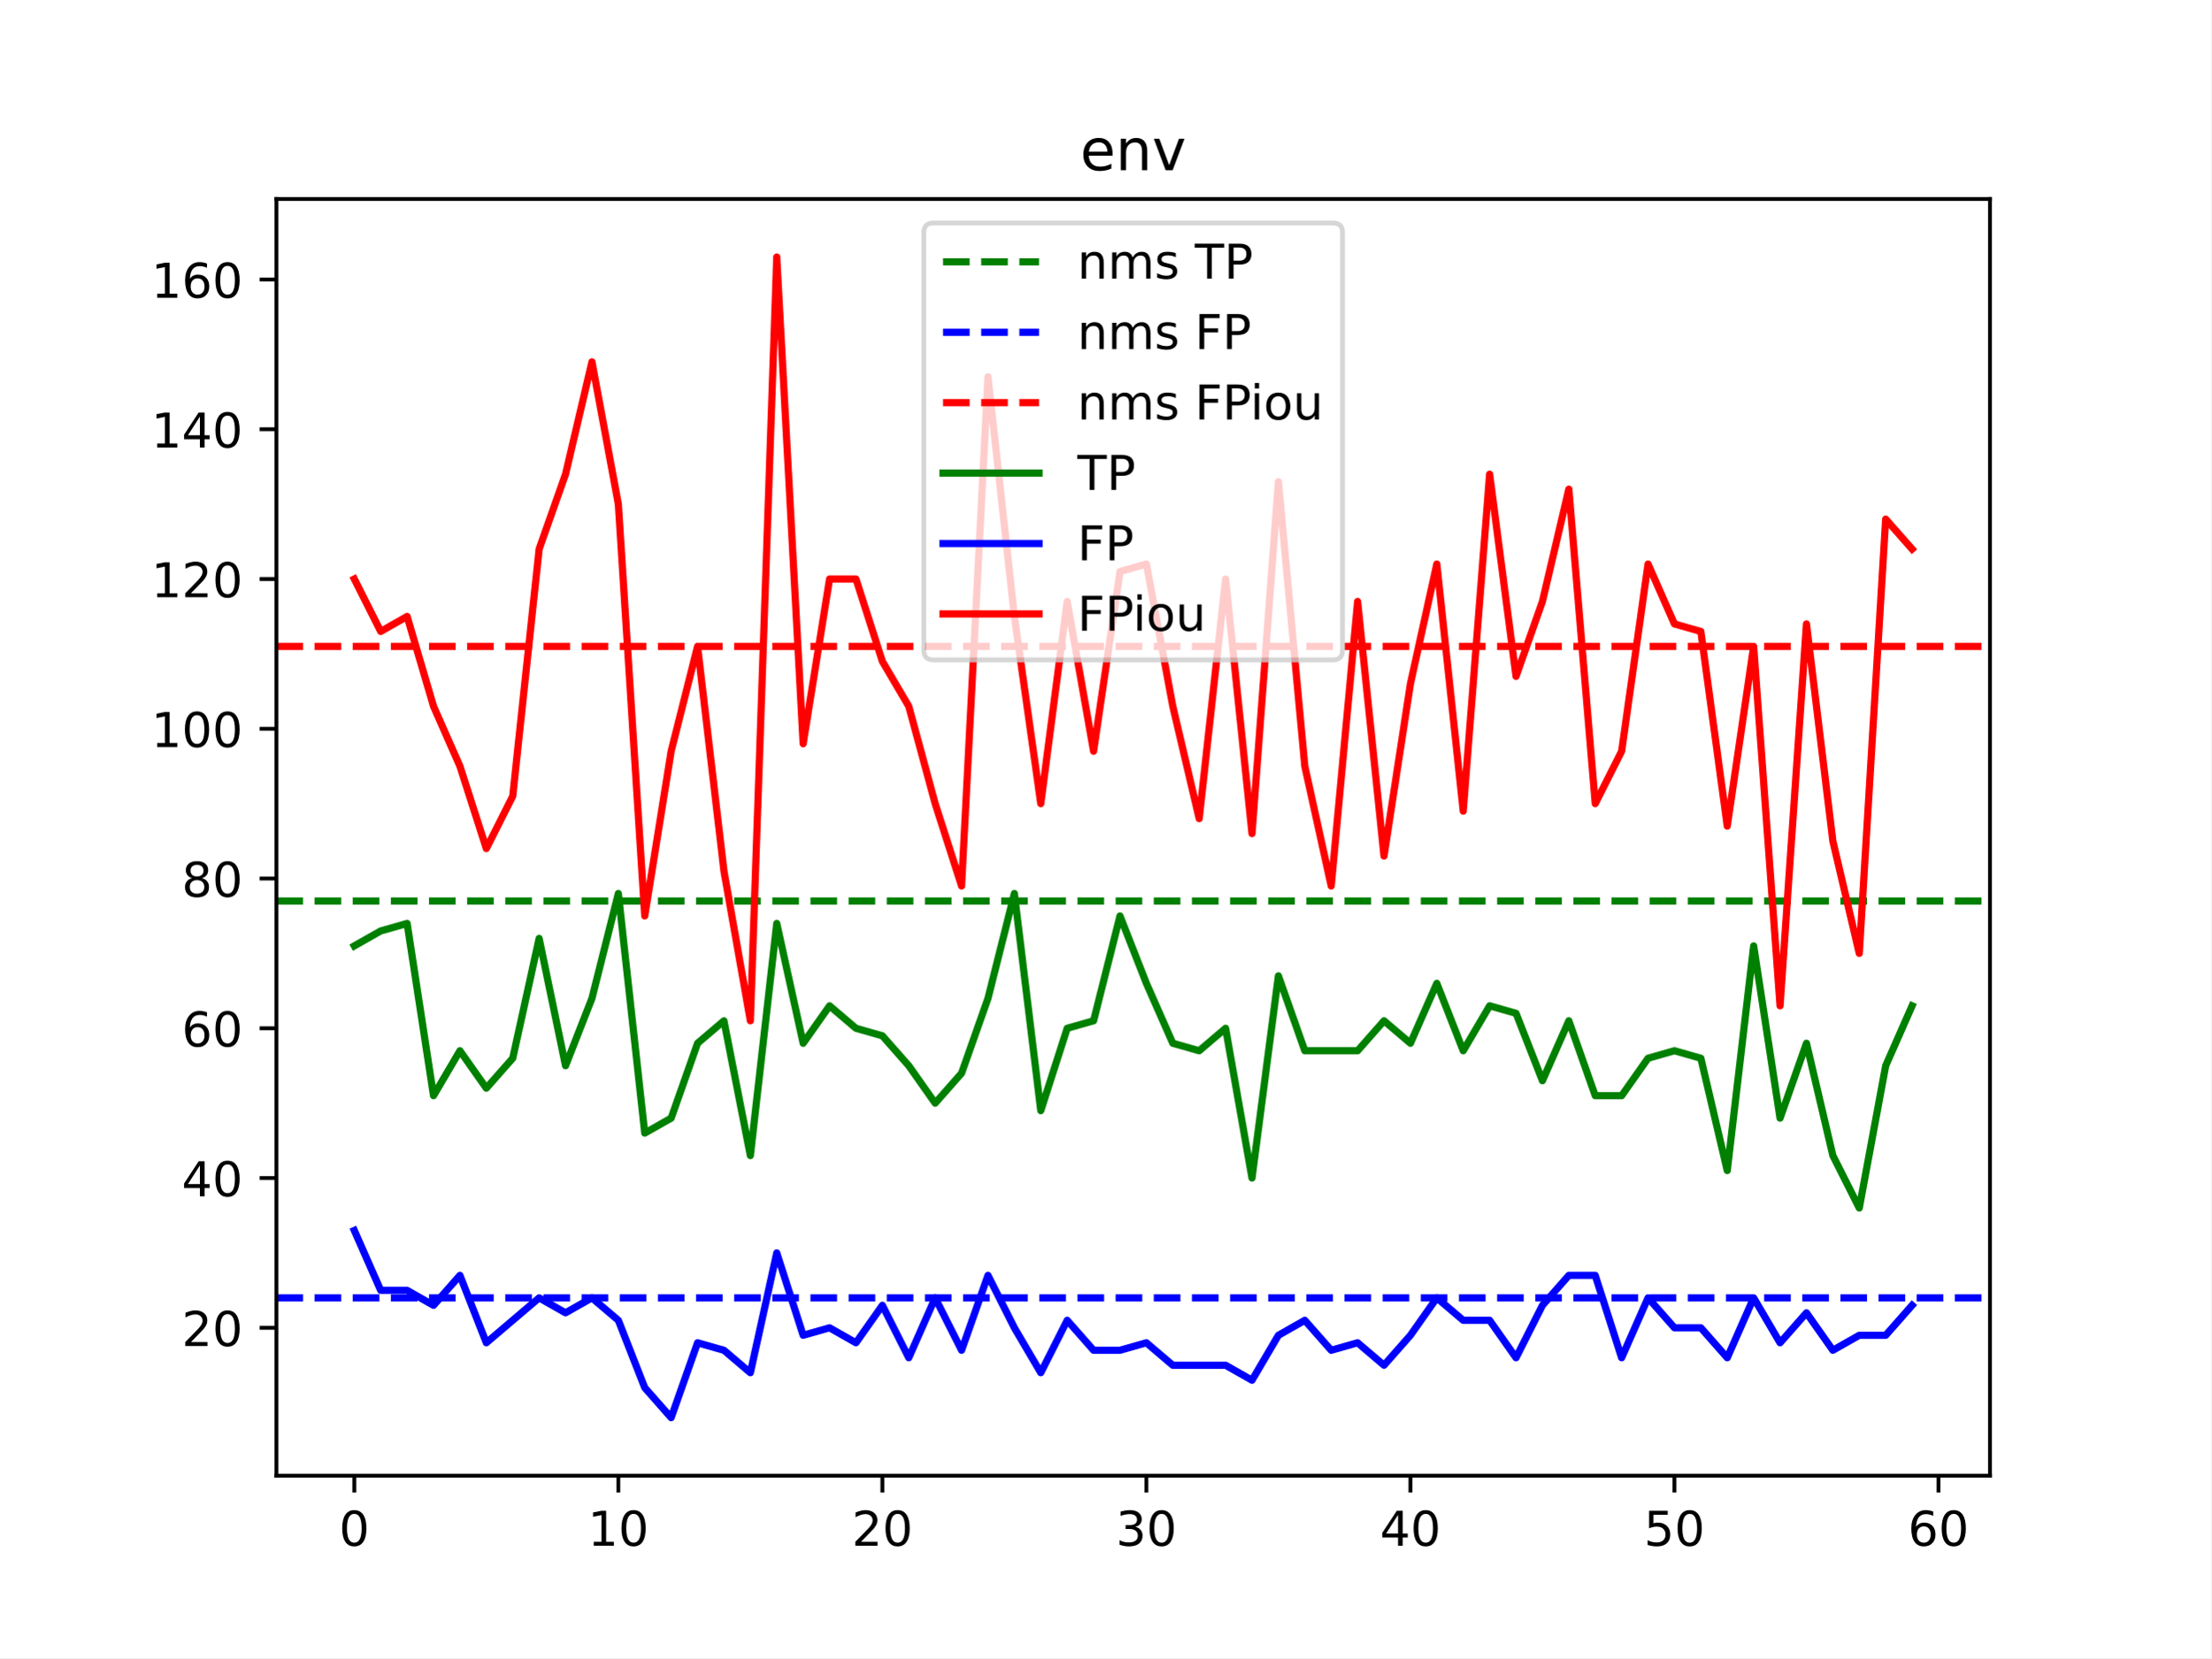
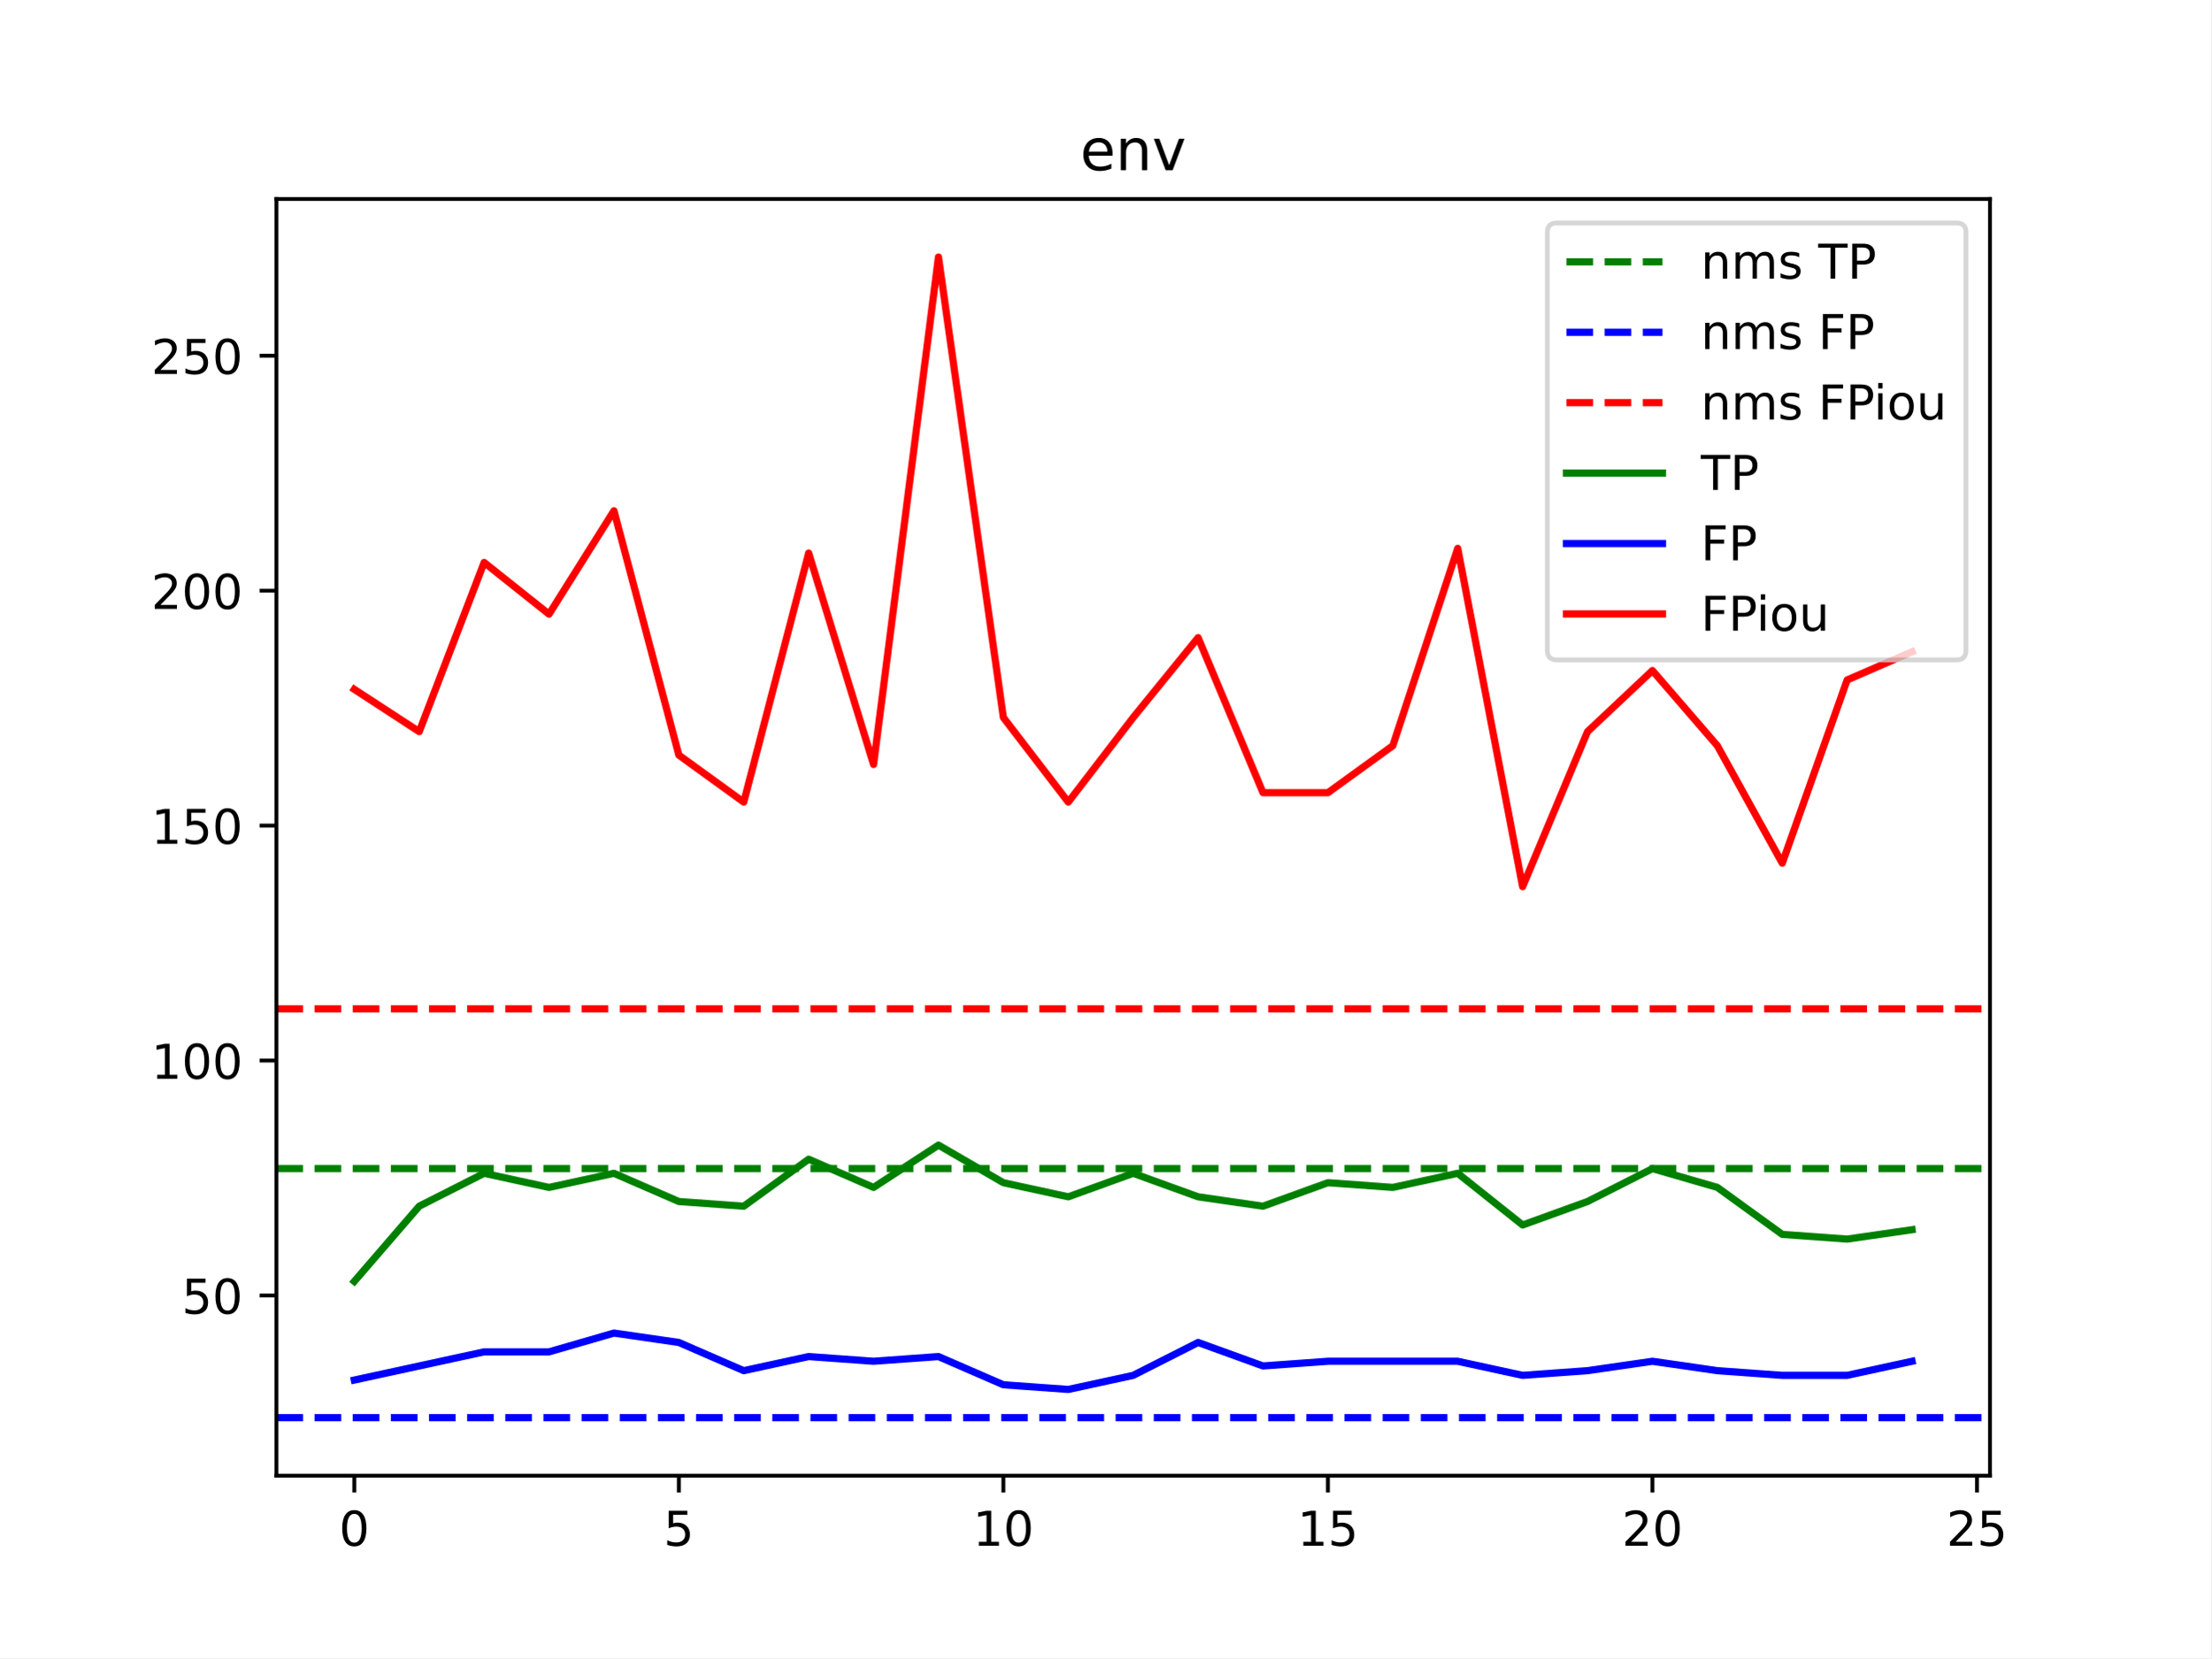
<svg xmlns="http://www.w3.org/2000/svg" xmlns:xlink="http://www.w3.org/1999/xlink" width="460.8pt" height="345.6pt" viewBox="0 0 460.8 345.6" version="1.1">
  <defs>
    <style type="text/css">*{stroke-linejoin: round; stroke-linecap: butt}</style>
  </defs>
  <g id="figure_1">
    <g id="patch_1">
      <path d="M 0 345.6  L 460.8 345.6  L 460.8 0  L 0 0  z " style="fill: #ffffff" />
    </g>
    <g id="axes_1">
      <g id="patch_2">
        <path d="M 57.6 307.584  L 414.72 307.584  L 414.72 41.472  L 57.6 41.472  z " style="fill: #ffffff" />
      </g>
      <g id="matplotlib.axis_1">
        <g id="xtick_1">
          <g id="line2d_1">
            <defs>
-               <path id="m6f89d8870b" d="M 0 0  L 0 3.5  " style="stroke: #000000; stroke-width: 0.8" />
-             </defs>
-             <g>
-               <use xlink:href="#m6f89d8870b" x="73.833" y="307.584" style="stroke: #000000; stroke-width: 0.8" />
+               <path id="m3ec0cce041" d="M 0 0  L 0 3.5  " style="stroke: #000000; stroke-width: 0.8" />
+             </defs>
+             <g>
+               <use xlink:href="#m3ec0cce041" x="73.833" y="307.584" style="stroke: #000000; stroke-width: 0.8" />
            </g>
          </g>
          <g id="text_1">
            <g transform="translate(70.65148 322.1824) scale(0.1 -0.1)">
              <defs>
                <path id="DejaVuSans-30" d="M 2034 4250  Q 1547 4250 1301 3770  Q 1056 3291 1056 2328  Q 1056 1369 1301 889  Q 1547 409 2034 409  Q 2525 409 2770 889  Q 3016 1369 3016 2328  Q 3016 3291 2770 3770  Q 2525 4250 2034 4250  z M 2034 4750  Q 2819 4750 3233 4129  Q 3647 3509 3647 2328  Q 3647 1150 3233 529  Q 2819 -91 2034 -91  Q 1250 -91 836 529  Q 422 1150 422 2328  Q 422 3509 836 4129  Q 1250 4750 2034 4750  z " transform="scale(0.015625)" />
              </defs>
              <use xlink:href="#DejaVuSans-30" />
            </g>
          </g>
        </g>
        <g id="xtick_2">
          <g id="line2d_2">
            <g>
-               <use xlink:href="#m6f89d8870b" x="128.859" y="307.584" style="stroke: #000000; stroke-width: 0.8" />
+               <use xlink:href="#m3ec0cce041" x="141.469" y="307.584" style="stroke: #000000; stroke-width: 0.8" />
            </g>
          </g>
          <g id="text_2">
-             <g transform="translate(122.4964 322.1824) scale(0.1 -0.1)">
+             <g transform="translate(138.2878 322.1824) scale(0.1 -0.1)">
+               <defs>
+                 <path id="DejaVuSans-35" d="M 691 4666  L 3169 4666  L 3169 4134  L 1269 4134  L 1269 2991  Q 1406 3038 1543 3061  Q 1681 3084 1819 3084  Q 2600 3084 3056 2656  Q 3513 2228 3513 1497  Q 3513 744 3044 326  Q 2575 -91 1722 -91  Q 1428 -91 1123 -41  Q 819 9 494 109  L 494 744  Q 775 591 1075 516  Q 1375 441 1709 441  Q 2250 441 2565 725  Q 2881 1009 2881 1497  Q 2881 1984 2565 2268  Q 2250 2553 1709 2553  Q 1456 2553 1204 2497  Q 953 2441 691 2322  L 691 4666  z " transform="scale(0.015625)" />
+               </defs>
+               <use xlink:href="#DejaVuSans-35" />
+             </g>
+           </g>
+         </g>
+         <g id="xtick_3">
+           <g id="line2d_3">
+             <g>
+               <use xlink:href="#m3ec0cce041" x="209.105" y="307.584" style="stroke: #000000; stroke-width: 0.8" />
+             </g>
+           </g>
+           <g id="text_3">
+             <g transform="translate(202.743 322.1824) scale(0.1 -0.1)">
              <defs>
                <path id="DejaVuSans-31" d="M 794 531  L 1825 531  L 1825 4091  L 703 3866  L 703 4441  L 1819 4666  L 2450 4666  L 2450 531  L 3481 531  L 3481 0  L 794 0  L 794 531  z " transform="scale(0.015625)" />
              </defs>
              <use xlink:href="#DejaVuSans-31" />
              <use xlink:href="#DejaVuSans-30" x="63.623" />
            </g>
          </g>
        </g>
-         <g id="xtick_3">
-           <g id="line2d_3">
-             <g>
-               <use xlink:href="#m6f89d8870b" x="183.885" y="307.584" style="stroke: #000000; stroke-width: 0.8" />
-             </g>
-           </g>
-           <g id="text_3">
-             <g transform="translate(177.5226 322.1824) scale(0.1 -0.1)">
+         <g id="xtick_4">
+           <g id="line2d_4">
+             <g>
+               <use xlink:href="#m3ec0cce041" x="276.742" y="307.584" style="stroke: #000000; stroke-width: 0.8" />
+             </g>
+           </g>
+           <g id="text_4">
+             <g transform="translate(270.3793 322.1824) scale(0.1 -0.1)">
+               <use xlink:href="#DejaVuSans-31" />
+               <use xlink:href="#DejaVuSans-35" x="63.623" />
+             </g>
+           </g>
+         </g>
+         <g id="xtick_5">
+           <g id="line2d_5">
+             <g>
+               <use xlink:href="#m3ec0cce041" x="344.378" y="307.584" style="stroke: #000000; stroke-width: 0.8" />
+             </g>
+           </g>
+           <g id="text_5">
+             <g transform="translate(338.0157 322.1824) scale(0.1 -0.1)">
              <defs>
                <path id="DejaVuSans-32" d="M 1228 531  L 3431 531  L 3431 0  L 469 0  L 469 531  Q 828 903 1448 1529  Q 2069 2156 2228 2338  Q 2531 2678 2651 2914  Q 2772 3150 2772 3378  Q 2772 3750 2511 3984  Q 2250 4219 1831 4219  Q 1534 4219 1204 4116  Q 875 4013 500 3803  L 500 4441  Q 881 4594 1212 4672  Q 1544 4750 1819 4750  Q 2544 4750 2975 4387  Q 3406 4025 3406 3419  Q 3406 3131 3298 2873  Q 3191 2616 2906 2266  Q 2828 2175 2409 1742  Q 1991 1309 1228 531  z " transform="scale(0.015625)" />
              </defs>
              <use xlink:href="#DejaVuSans-32" />
              <use xlink:href="#DejaVuSans-30" x="63.623" />
            </g>
          </g>
        </g>
-         <g id="xtick_4">
-           <g id="line2d_4">
-             <g>
-               <use xlink:href="#m6f89d8870b" x="238.911" y="307.584" style="stroke: #000000; stroke-width: 0.8" />
-             </g>
-           </g>
-           <g id="text_4">
-             <g transform="translate(232.5488 322.1824) scale(0.1 -0.1)">
-               <defs>
-                 <path id="DejaVuSans-33" d="M 2597 2516  Q 3050 2419 3304 2112  Q 3559 1806 3559 1356  Q 3559 666 3084 287  Q 2609 -91 1734 -91  Q 1441 -91 1130 -33  Q 819 25 488 141  L 488 750  Q 750 597 1062 519  Q 1375 441 1716 441  Q 2309 441 2620 675  Q 2931 909 2931 1356  Q 2931 1769 2642 2001  Q 2353 2234 1838 2234  L 1294 2234  L 1294 2753  L 1863 2753  Q 2328 2753 2575 2939  Q 2822 3125 2822 3475  Q 2822 3834 2567 4026  Q 2313 4219 1838 4219  Q 1578 4219 1281 4162  Q 984 4106 628 3988  L 628 4550  Q 988 4650 1302 4700  Q 1616 4750 1894 4750  Q 2613 4750 3031 4423  Q 3450 4097 3450 3541  Q 3450 3153 3228 2886  Q 3006 2619 2597 2516  z " transform="scale(0.015625)" />
-               </defs>
-               <use xlink:href="#DejaVuSans-33" />
-               <use xlink:href="#DejaVuSans-30" x="63.623" />
-             </g>
-           </g>
-         </g>
-         <g id="xtick_5">
-           <g id="line2d_5">
-             <g>
-               <use xlink:href="#m6f89d8870b" x="293.938" y="307.584" style="stroke: #000000; stroke-width: 0.8" />
-             </g>
-           </g>
-           <g id="text_5">
-             <g transform="translate(287.575 322.1824) scale(0.1 -0.1)">
-               <defs>
-                 <path id="DejaVuSans-34" d="M 2419 4116  L 825 1625  L 2419 1625  L 2419 4116  z M 2253 4666  L 3047 4666  L 3047 1625  L 3713 1625  L 3713 1100  L 3047 1100  L 3047 0  L 2419 0  L 2419 1100  L 313 1100  L 313 1709  L 2253 4666  z " transform="scale(0.015625)" />
-               </defs>
-               <use xlink:href="#DejaVuSans-34" />
-               <use xlink:href="#DejaVuSans-30" x="63.623" />
-             </g>
-           </g>
-         </g>
        <g id="xtick_6">
          <g id="line2d_6">
            <g>
-               <use xlink:href="#m6f89d8870b" x="348.964" y="307.584" style="stroke: #000000; stroke-width: 0.8" />
+               <use xlink:href="#m3ec0cce041" x="412.015" y="307.584" style="stroke: #000000; stroke-width: 0.8" />
            </g>
          </g>
          <g id="text_6">
-             <g transform="translate(342.6012 322.1824) scale(0.1 -0.1)">
-               <defs>
-                 <path id="DejaVuSans-35" d="M 691 4666  L 3169 4666  L 3169 4134  L 1269 4134  L 1269 2991  Q 1406 3038 1543 3061  Q 1681 3084 1819 3084  Q 2600 3084 3056 2656  Q 3513 2228 3513 1497  Q 3513 744 3044 326  Q 2575 -91 1722 -91  Q 1428 -91 1123 -41  Q 819 9 494 109  L 494 744  Q 775 591 1075 516  Q 1375 441 1709 441  Q 2250 441 2565 725  Q 2881 1009 2881 1497  Q 2881 1984 2565 2268  Q 2250 2553 1709 2553  Q 1456 2553 1204 2497  Q 953 2441 691 2322  L 691 4666  z " transform="scale(0.015625)" />
-               </defs>
-               <use xlink:href="#DejaVuSans-35" />
-               <use xlink:href="#DejaVuSans-30" x="63.623" />
-             </g>
-           </g>
-         </g>
-         <g id="xtick_7">
-           <g id="line2d_7">
-             <g>
-               <use xlink:href="#m6f89d8870b" x="403.99" y="307.584" style="stroke: #000000; stroke-width: 0.8" />
-             </g>
-           </g>
-           <g id="text_7">
-             <g transform="translate(397.6274 322.1824) scale(0.1 -0.1)">
-               <defs>
-                 <path id="DejaVuSans-36" d="M 2113 2584  Q 1688 2584 1439 2293  Q 1191 2003 1191 1497  Q 1191 994 1439 701  Q 1688 409 2113 409  Q 2538 409 2786 701  Q 3034 994 3034 1497  Q 3034 2003 2786 2293  Q 2538 2584 2113 2584  z M 3366 4563  L 3366 3988  Q 3128 4100 2886 4159  Q 2644 4219 2406 4219  Q 1781 4219 1451 3797  Q 1122 3375 1075 2522  Q 1259 2794 1537 2939  Q 1816 3084 2150 3084  Q 2853 3084 3261 2657  Q 3669 2231 3669 1497  Q 3669 778 3244 343  Q 2819 -91 2113 -91  Q 1303 -91 875 529  Q 447 1150 447 2328  Q 447 3434 972 4092  Q 1497 4750 2381 4750  Q 2619 4750 2861 4703  Q 3103 4656 3366 4563  z " transform="scale(0.015625)" />
-               </defs>
-               <use xlink:href="#DejaVuSans-36" />
-               <use xlink:href="#DejaVuSans-30" x="63.623" />
+             <g transform="translate(405.652 322.1824) scale(0.1 -0.1)">
+               <use xlink:href="#DejaVuSans-32" />
+               <use xlink:href="#DejaVuSans-35" x="63.623" />
            </g>
          </g>
        </g>
      </g>
      <g id="matplotlib.axis_2">
        <g id="ytick_1">
+           <g id="line2d_7">
+             <defs>
+               <path id="m923a523b48" d="M 0 0  L -3.5 0  " style="stroke: #000000; stroke-width: 0.8" />
+             </defs>
+             <g>
+               <use xlink:href="#m923a523b48" x="57.6" y="270.023" style="stroke: #000000; stroke-width: 0.8" />
+             </g>
+           </g>
+           <g id="text_7">
+             <g transform="translate(37.875 273.822) scale(0.1 -0.1)">
+               <use xlink:href="#DejaVuSans-35" />
+               <use xlink:href="#DejaVuSans-30" x="63.623" />
+             </g>
+           </g>
+         </g>
+         <g id="ytick_2">
          <g id="line2d_8">
-             <defs>
-               <path id="m1c2dd75514" d="M 0 0  L -3.5 0  " style="stroke: #000000; stroke-width: 0.8" />
-             </defs>
-             <g>
-               <use xlink:href="#m1c2dd75514" x="57.6" y="276.759" style="stroke: #000000; stroke-width: 0.8" />
+             <g>
+               <use xlink:href="#m923a523b48" x="57.6" y="221.051" style="stroke: #000000; stroke-width: 0.8" />
            </g>
          </g>
          <g id="text_8">
-             <g transform="translate(37.875 280.5579) scale(0.1 -0.1)">
+             <g transform="translate(31.5125 224.8503) scale(0.1 -0.1)">
+               <use xlink:href="#DejaVuSans-31" />
+               <use xlink:href="#DejaVuSans-30" x="63.623" />
+               <use xlink:href="#DejaVuSans-30" x="127.246" />
+             </g>
+           </g>
+         </g>
+         <g id="ytick_3">
+           <g id="line2d_9">
+             <g>
+               <use xlink:href="#m923a523b48" x="57.6" y="172.079" style="stroke: #000000; stroke-width: 0.8" />
+             </g>
+           </g>
+           <g id="text_9">
+             <g transform="translate(31.5125 175.8786) scale(0.1 -0.1)">
+               <use xlink:href="#DejaVuSans-31" />
+               <use xlink:href="#DejaVuSans-35" x="63.623" />
+               <use xlink:href="#DejaVuSans-30" x="127.246" />
+             </g>
+           </g>
+         </g>
+         <g id="ytick_4">
+           <g id="line2d_10">
+             <g>
+               <use xlink:href="#m923a523b48" x="57.6" y="123.108" style="stroke: #000000; stroke-width: 0.8" />
+             </g>
+           </g>
+           <g id="text_10">
+             <g transform="translate(31.5125 126.907) scale(0.1 -0.1)">
              <use xlink:href="#DejaVuSans-32" />
              <use xlink:href="#DejaVuSans-30" x="63.623" />
-             </g>
-           </g>
-         </g>
-         <g id="ytick_2">
-           <g id="line2d_9">
-             <g>
-               <use xlink:href="#m1c2dd75514" x="57.6" y="245.543" style="stroke: #000000; stroke-width: 0.8" />
-             </g>
-           </g>
-           <g id="text_9">
-             <g transform="translate(37.875 249.3424) scale(0.1 -0.1)">
-               <use xlink:href="#DejaVuSans-34" />
-               <use xlink:href="#DejaVuSans-30" x="63.623" />
-             </g>
-           </g>
-         </g>
-         <g id="ytick_3">
-           <g id="line2d_10">
-             <g>
-               <use xlink:href="#m1c2dd75514" x="57.6" y="214.328" style="stroke: #000000; stroke-width: 0.8" />
-             </g>
-           </g>
-           <g id="text_10">
-             <g transform="translate(37.875 218.127) scale(0.1 -0.1)">
-               <use xlink:href="#DejaVuSans-36" />
-               <use xlink:href="#DejaVuSans-30" x="63.623" />
-             </g>
-           </g>
-         </g>
-         <g id="ytick_4">
+               <use xlink:href="#DejaVuSans-30" x="127.246" />
+             </g>
+           </g>
+         </g>
+         <g id="ytick_5">
          <g id="line2d_11">
            <g>
-               <use xlink:href="#m1c2dd75514" x="57.6" y="183.112" style="stroke: #000000; stroke-width: 0.8" />
+               <use xlink:href="#m923a523b48" x="57.6" y="74.136" style="stroke: #000000; stroke-width: 0.8" />
            </g>
          </g>
          <g id="text_11">
-             <g transform="translate(37.875 186.9115) scale(0.1 -0.1)">
-               <defs>
-                 <path id="DejaVuSans-38" d="M 2034 2216  Q 1584 2216 1326 1975  Q 1069 1734 1069 1313  Q 1069 891 1326 650  Q 1584 409 2034 409  Q 2484 409 2743 651  Q 3003 894 3003 1313  Q 3003 1734 2745 1975  Q 2488 2216 2034 2216  z M 1403 2484  Q 997 2584 770 2862  Q 544 3141 544 3541  Q 544 4100 942 4425  Q 1341 4750 2034 4750  Q 2731 4750 3128 4425  Q 3525 4100 3525 3541  Q 3525 3141 3298 2862  Q 3072 2584 2669 2484  Q 3125 2378 3379 2068  Q 3634 1759 3634 1313  Q 3634 634 3220 271  Q 2806 -91 2034 -91  Q 1263 -91 848 271  Q 434 634 434 1313  Q 434 1759 690 2068  Q 947 2378 1403 2484  z M 1172 3481  Q 1172 3119 1398 2916  Q 1625 2713 2034 2713  Q 2441 2713 2670 2916  Q 2900 3119 2900 3481  Q 2900 3844 2670 4047  Q 2441 4250 2034 4250  Q 1625 4250 1398 4047  Q 1172 3844 1172 3481  z " transform="scale(0.015625)" />
-               </defs>
-               <use xlink:href="#DejaVuSans-38" />
-               <use xlink:href="#DejaVuSans-30" x="63.623" />
-             </g>
-           </g>
-         </g>
-         <g id="ytick_5">
-           <g id="line2d_12">
-             <g>
-               <use xlink:href="#m1c2dd75514" x="57.6" y="151.897" style="stroke: #000000; stroke-width: 0.8" />
-             </g>
-           </g>
-           <g id="text_12">
-             <g transform="translate(31.5125 155.696) scale(0.1 -0.1)">
-               <use xlink:href="#DejaVuSans-31" />
-               <use xlink:href="#DejaVuSans-30" x="63.623" />
+             <g transform="translate(31.5125 77.93532) scale(0.1 -0.1)">
+               <use xlink:href="#DejaVuSans-32" />
+               <use xlink:href="#DejaVuSans-35" x="63.623" />
              <use xlink:href="#DejaVuSans-30" x="127.246" />
            </g>
          </g>
        </g>
-         <g id="ytick_6">
-           <g id="line2d_13">
-             <g>
-               <use xlink:href="#m1c2dd75514" x="57.6" y="120.681" style="stroke: #000000; stroke-width: 0.8" />
-             </g>
-           </g>
-           <g id="text_13">
-             <g transform="translate(31.5125 124.4805) scale(0.1 -0.1)">
-               <use xlink:href="#DejaVuSans-31" />
-               <use xlink:href="#DejaVuSans-32" x="63.623" />
-               <use xlink:href="#DejaVuSans-30" x="127.246" />
-             </g>
-           </g>
-         </g>
-         <g id="ytick_7">
-           <g id="line2d_14">
-             <g>
-               <use xlink:href="#m1c2dd75514" x="57.6" y="89.466" style="stroke: #000000; stroke-width: 0.8" />
-             </g>
-           </g>
-           <g id="text_14">
-             <g transform="translate(31.5125 93.26502) scale(0.1 -0.1)">
-               <use xlink:href="#DejaVuSans-31" />
-               <use xlink:href="#DejaVuSans-34" x="63.623" />
-               <use xlink:href="#DejaVuSans-30" x="127.246" />
-             </g>
-           </g>
-         </g>
-         <g id="ytick_8">
-           <g id="line2d_15">
-             <g>
-               <use xlink:href="#m1c2dd75514" x="57.6" y="58.25" style="stroke: #000000; stroke-width: 0.8" />
-             </g>
-           </g>
-           <g id="text_15">
-             <g transform="translate(31.5125 62.04954) scale(0.1 -0.1)">
-               <use xlink:href="#DejaVuSans-31" />
-               <use xlink:href="#DejaVuSans-36" x="63.623" />
-               <use xlink:href="#DejaVuSans-30" x="127.246" />
-             </g>
-           </g>
-         </g>
+       </g>
+       <g id="line2d_12">
+         <path d="M 57.6 243.578  L 414.72 243.578  " clip-path="url(#pdd8240f973)" style="fill: none; stroke-dasharray: 5.55,2.4; stroke-dashoffset: 0; stroke: #008000; stroke-width: 1.5" />
+       </g>
+       <g id="line2d_13">
+         <path d="M 57.6 295.488  L 414.72 295.488  " clip-path="url(#pdd8240f973)" style="fill: none; stroke-dasharray: 5.55,2.4; stroke-dashoffset: 0; stroke: #0000ff; stroke-width: 1.5" />
+       </g>
+       <g id="line2d_14">
+         <path d="M 57.6 210.277  L 414.72 210.277  " clip-path="url(#pdd8240f973)" style="fill: none; stroke-dasharray: 5.55,2.4; stroke-dashoffset: 0; stroke: #ff0000; stroke-width: 1.5" />
+       </g>
+       <g id="line2d_15">
+         <path d="M 73.833 267.084  L 87.36 251.414  L 100.887 244.557  L 114.415 247.496  L 127.942 244.557  L 141.469 250.434  L 154.996 251.414  L 168.524 241.619  L 182.051 247.496  L 195.578 238.681  L 209.105 246.516  L 222.633 249.455  L 236.16 244.557  L 249.687 249.455  L 263.215 251.414  L 276.742 246.516  L 290.269 247.496  L 303.796 244.557  L 317.324 255.331  L 330.851 250.434  L 344.378 243.578  L 357.905 247.496  L 371.433 257.29  L 384.96 258.27  L 398.487 256.311  " clip-path="url(#pdd8240f973)" style="fill: none; stroke: #008000; stroke-width: 1.5; stroke-linecap: square" />
      </g>
      <g id="line2d_16">
-         <path d="M 57.6 187.795  L 414.72 187.795  " clip-path="url(#p1eefc2cf01)" style="fill: none; stroke-dasharray: 5.55,2.4; stroke-dashoffset: 0; stroke: #008000; stroke-width: 1.5" />
+         <path d="M 73.833 287.653  L 87.36 284.714  L 100.887 281.776  L 114.415 281.776  L 127.942 277.858  L 141.469 279.817  L 154.996 285.694  L 168.524 282.755  L 182.051 283.735  L 195.578 282.755  L 209.105 288.632  L 222.633 289.611  L 236.16 286.673  L 249.687 279.817  L 263.215 284.714  L 276.742 283.735  L 290.269 283.735  L 303.796 283.735  L 317.324 286.673  L 330.851 285.694  L 344.378 283.735  L 357.905 285.694  L 371.433 286.673  L 384.96 286.673  L 398.487 283.735  " clip-path="url(#pdd8240f973)" style="fill: none; stroke: #0000ff; stroke-width: 1.5; stroke-linecap: square" />
      </g>
      <g id="line2d_17">
-         <path d="M 57.6 270.516  L 414.72 270.516  " clip-path="url(#p1eefc2cf01)" style="fill: none; stroke-dasharray: 5.55,2.4; stroke-dashoffset: 0; stroke: #0000ff; stroke-width: 1.5" />
-       </g>
-       <g id="line2d_18">
-         <path d="M 57.6 134.728  L 414.72 134.728  " clip-path="url(#p1eefc2cf01)" style="fill: none; stroke-dasharray: 5.55,2.4; stroke-dashoffset: 0; stroke: #ff0000; stroke-width: 1.5" />
-       </g>
-       <g id="line2d_19">
-         <path d="M 73.833 197.159  L 79.335 194.038  L 84.838 192.477  L 90.341 228.375  L 95.843 219.01  L 101.346 226.814  L 106.848 220.571  L 112.351 195.598  L 117.854 222.132  L 123.356 208.085  L 128.859 186.234  L 134.362 236.179  L 139.864 233.057  L 145.367 217.449  L 150.869 212.767  L 156.372 240.861  L 161.875 192.477  L 167.377 217.449  L 172.88 209.645  L 178.382 214.328  L 183.885 215.889  L 189.388 222.132  L 194.89 229.935  L 200.393 223.692  L 205.896 208.085  L 211.398 186.234  L 216.901 231.496  L 222.403 214.328  L 227.906 212.767  L 233.409 190.916  L 238.911 204.963  L 244.414 217.449  L 249.917 219.01  L 255.419 214.328  L 260.922 245.543  L 266.424 203.402  L 271.927 219.01  L 277.43 219.01  L 282.932 219.01  L 288.435 212.767  L 293.938 217.449  L 299.44 204.963  L 304.943 219.01  L 310.445 209.645  L 315.948 211.206  L 321.451 225.253  L 326.953 212.767  L 332.456 228.375  L 337.958 228.375  L 343.461 220.571  L 348.964 219.01  L 354.466 220.571  L 359.969 243.982  L 365.472 197.159  L 370.974 233.057  L 376.477 217.449  L 381.979 240.861  L 387.482 251.786  L 392.985 222.132  L 398.487 209.645  " clip-path="url(#p1eefc2cf01)" style="fill: none; stroke: #008000; stroke-width: 1.5; stroke-linecap: square" />
-       </g>
-       <g id="line2d_20">
-         <path d="M 73.833 256.469  L 79.335 268.955  L 84.838 268.955  L 90.341 272.076  L 95.843 265.833  L 101.346 279.88  L 106.848 275.198  L 112.351 270.516  L 117.854 273.637  L 123.356 270.516  L 128.859 275.198  L 134.362 289.245  L 139.864 295.488  L 145.367 279.88  L 150.869 281.441  L 156.372 286.123  L 161.875 261.151  L 167.377 278.319  L 172.88 276.759  L 178.382 279.88  L 183.885 272.076  L 189.388 283.002  L 194.89 270.516  L 200.393 281.441  L 205.896 265.833  L 211.398 276.759  L 216.901 286.123  L 222.403 275.198  L 227.906 281.441  L 233.409 281.441  L 238.911 279.88  L 244.414 284.563  L 249.917 284.563  L 255.419 284.563  L 260.922 287.684  L 266.424 278.319  L 271.927 275.198  L 277.43 281.441  L 282.932 279.88  L 288.435 284.563  L 293.938 278.319  L 299.44 270.516  L 304.943 275.198  L 310.445 275.198  L 315.948 283.002  L 321.451 272.076  L 326.953 265.833  L 332.456 265.833  L 337.958 283.002  L 343.461 270.516  L 348.964 276.759  L 354.466 276.759  L 359.969 283.002  L 365.472 270.516  L 370.974 279.88  L 376.477 273.637  L 381.979 281.441  L 387.482 278.319  L 392.985 278.319  L 398.487 272.076  " clip-path="url(#p1eefc2cf01)" style="fill: none; stroke: #0000ff; stroke-width: 1.5; stroke-linecap: square" />
-       </g>
-       <g id="line2d_21">
-         <path d="M 73.833 120.681  L 79.335 131.607  L 84.838 128.485  L 90.341 147.214  L 95.843 159.701  L 101.346 176.869  L 106.848 165.944  L 112.351 114.438  L 117.854 98.83  L 123.356 75.419  L 128.859 105.074  L 134.362 190.916  L 139.864 156.579  L 145.367 134.728  L 150.869 181.551  L 156.372 212.767  L 161.875 53.568  L 167.377 155.018  L 172.88 120.681  L 178.382 120.681  L 183.885 137.85  L 189.388 147.214  L 194.89 167.505  L 200.393 184.673  L 205.896 78.54  L 211.398 128.485  L 216.901 167.505  L 222.403 125.364  L 227.906 156.579  L 233.409 119.121  L 238.911 117.56  L 244.414 147.214  L 249.917 170.626  L 255.419 120.681  L 260.922 173.748  L 266.424 100.391  L 271.927 159.701  L 277.43 184.673  L 282.932 125.364  L 288.435 178.43  L 293.938 142.532  L 299.44 117.56  L 304.943 169.065  L 310.445 98.83  L 315.948 140.971  L 321.451 125.364  L 326.953 101.952  L 332.456 167.505  L 337.958 156.579  L 343.461 117.56  L 348.964 130.046  L 354.466 131.607  L 359.969 172.187  L 365.472 134.728  L 370.974 209.645  L 376.477 130.046  L 381.979 175.308  L 387.482 198.72  L 392.985 108.195  L 398.487 114.438  " clip-path="url(#p1eefc2cf01)" style="fill: none; stroke: #ff0000; stroke-width: 1.5; stroke-linecap: square" />
+         <path d="M 73.833 143.676  L 87.36 152.491  L 100.887 117.231  L 114.415 128.005  L 127.942 106.457  L 141.469 157.388  L 154.996 167.182  L 168.524 115.272  L 182.051 159.347  L 195.578 53.568  L 209.105 149.552  L 222.633 167.182  L 236.16 149.552  L 249.687 132.902  L 263.215 165.223  L 276.742 165.223  L 290.269 155.429  L 303.796 114.293  L 317.324 184.812  L 330.851 152.491  L 344.378 139.758  L 357.905 155.429  L 371.433 179.915  L 384.96 141.717  L 398.487 135.84  " clip-path="url(#pdd8240f973)" style="fill: none; stroke: #ff0000; stroke-width: 1.5; stroke-linecap: square" />
      </g>
      <g id="patch_3">
        <path d="M 57.6 307.584  L 57.6 41.472  " style="fill: none; stroke: #000000; stroke-width: 0.8; stroke-linejoin: miter; stroke-linecap: square" />
      </g>
      <g id="patch_4">
        <path d="M 414.72 307.584  L 414.72 41.472  " style="fill: none; stroke: #000000; stroke-width: 0.8; stroke-linejoin: miter; stroke-linecap: square" />
      </g>
      <g id="patch_5">
        <path d="M 57.6 307.584  L 414.72 307.584  " style="fill: none; stroke: #000000; stroke-width: 0.8; stroke-linejoin: miter; stroke-linecap: square" />
      </g>
      <g id="patch_6">
        <path d="M 57.6 41.472  L 414.72 41.472  " style="fill: none; stroke: #000000; stroke-width: 0.8; stroke-linejoin: miter; stroke-linecap: square" />
      </g>
-       <g id="text_16">
+       <g id="text_12">
        <g transform="translate(225.1144 35.472) scale(0.12 -0.12)">
          <defs>
            <path id="DejaVuSans-65" d="M 3597 1894  L 3597 1613  L 953 1613  Q 991 1019 1311 708  Q 1631 397 2203 397  Q 2534 397 2845 478  Q 3156 559 3463 722  L 3463 178  Q 3153 47 2828 -22  Q 2503 -91 2169 -91  Q 1331 -91 842 396  Q 353 884 353 1716  Q 353 2575 817 3079  Q 1281 3584 2069 3584  Q 2775 3584 3186 3129  Q 3597 2675 3597 1894  z M 3022 2063  Q 3016 2534 2758 2815  Q 2500 3097 2075 3097  Q 1594 3097 1305 2825  Q 1016 2553 972 2059  L 3022 2063  z " transform="scale(0.015625)" />
            <path id="DejaVuSans-6e" d="M 3513 2113  L 3513 0  L 2938 0  L 2938 2094  Q 2938 2591 2744 2837  Q 2550 3084 2163 3084  Q 1697 3084 1428 2787  Q 1159 2491 1159 1978  L 1159 0  L 581 0  L 581 3500  L 1159 3500  L 1159 2956  Q 1366 3272 1645 3428  Q 1925 3584 2291 3584  Q 2894 3584 3203 3211  Q 3513 2838 3513 2113  z " transform="scale(0.015625)" />
            <path id="DejaVuSans-76" d="M 191 3500  L 800 3500  L 1894 563  L 2988 3500  L 3597 3500  L 2284 0  L 1503 0  L 191 3500  z " transform="scale(0.015625)" />
          </defs>
          <use xlink:href="#DejaVuSans-65" />
          <use xlink:href="#DejaVuSans-6e" x="61.523" />
          <use xlink:href="#DejaVuSans-76" x="124.902" />
        </g>
      </g>
      <g id="legend_1">
        <g id="patch_7">
-           <path d="M 194.532 137.541  L 277.788 137.541  Q 279.788 137.541 279.788 135.541  L 279.788 48.472  Q 279.788 46.472 277.788 46.472  L 194.532 46.472  Q 192.532 46.472 192.532 48.472  L 192.532 135.541  Q 192.532 137.541 194.532 137.541  z " style="fill: #ffffff; opacity: 0.8; stroke: #cccccc; stroke-linejoin: miter" />
-         </g>
-         <g id="line2d_22">
-           <path d="M 196.532 54.57  L 206.532 54.57  L 216.532 54.57  " style="fill: none; stroke-dasharray: 5.55,2.4; stroke-dashoffset: 0; stroke: #008000; stroke-width: 1.5" />
-         </g>
-         <g id="text_17">
-           <g transform="translate(224.5319 58.07044) scale(0.1 -0.1)">
+           <path d="M 324.464 137.541  L 407.72 137.541  Q 409.72 137.541 409.72 135.541  L 409.72 48.472  Q 409.72 46.472 407.72 46.472  L 324.464 46.472  Q 322.464 46.472 322.464 48.472  L 322.464 135.541  Q 322.464 137.541 324.464 137.541  z " style="fill: #ffffff; opacity: 0.8; stroke: #cccccc; stroke-linejoin: miter" />
+         </g>
+         <g id="line2d_18">
+           <path d="M 326.464 54.57  L 336.464 54.57  L 346.464 54.57  " style="fill: none; stroke-dasharray: 5.55,2.4; stroke-dashoffset: 0; stroke: #008000; stroke-width: 1.5" />
+         </g>
+         <g id="text_13">
+           <g transform="translate(354.4638 58.07044) scale(0.1 -0.1)">
            <defs>
              <path id="DejaVuSans-6d" d="M 3328 2828  Q 3544 3216 3844 3400  Q 4144 3584 4550 3584  Q 5097 3584 5394 3201  Q 5691 2819 5691 2113  L 5691 0  L 5113 0  L 5113 2094  Q 5113 2597 4934 2840  Q 4756 3084 4391 3084  Q 3944 3084 3684 2787  Q 3425 2491 3425 1978  L 3425 0  L 2847 0  L 2847 2094  Q 2847 2600 2669 2842  Q 2491 3084 2119 3084  Q 1678 3084 1418 2786  Q 1159 2488 1159 1978  L 1159 0  L 581 0  L 581 3500  L 1159 3500  L 1159 2956  Q 1356 3278 1631 3431  Q 1906 3584 2284 3584  Q 2666 3584 2933 3390  Q 3200 3197 3328 2828  z " transform="scale(0.015625)" />
              <path id="DejaVuSans-73" d="M 2834 3397  L 2834 2853  Q 2591 2978 2328 3040  Q 2066 3103 1784 3103  Q 1356 3103 1142 2972  Q 928 2841 928 2578  Q 928 2378 1081 2264  Q 1234 2150 1697 2047  L 1894 2003  Q 2506 1872 2764 1633  Q 3022 1394 3022 966  Q 3022 478 2636 193  Q 2250 -91 1575 -91  Q 1294 -91 989 -36  Q 684 19 347 128  L 347 722  Q 666 556 975 473  Q 1284 391 1588 391  Q 1994 391 2212 530  Q 2431 669 2431 922  Q 2431 1156 2273 1281  Q 2116 1406 1581 1522  L 1381 1569  Q 847 1681 609 1914  Q 372 2147 372 2553  Q 372 3047 722 3315  Q 1072 3584 1716 3584  Q 2034 3584 2315 3537  Q 2597 3491 2834 3397  z " transform="scale(0.015625)" />
              <path id="DejaVuSans-20" transform="scale(0.015625)" />
              <path id="DejaVuSans-54" d="M -19 4666  L 3928 4666  L 3928 4134  L 2272 4134  L 2272 0  L 1638 0  L 1638 4134  L -19 4134  L -19 4666  z " transform="scale(0.015625)" />
              <path id="DejaVuSans-50" d="M 1259 4147  L 1259 2394  L 2053 2394  Q 2494 2394 2734 2622  Q 2975 2850 2975 3272  Q 2975 3691 2734 3919  Q 2494 4147 2053 4147  L 1259 4147  z M 628 4666  L 2053 4666  Q 2838 4666 3239 4311  Q 3641 3956 3641 3272  Q 3641 2581 3239 2228  Q 2838 1875 2053 1875  L 1259 1875  L 1259 0  L 628 0  L 628 4666  z " transform="scale(0.015625)" />
            </defs>
            <use xlink:href="#DejaVuSans-6e" />
            <use xlink:href="#DejaVuSans-6d" x="63.379" />
            <use xlink:href="#DejaVuSans-73" x="160.791" />
            <use xlink:href="#DejaVuSans-20" x="212.891" />
            <use xlink:href="#DejaVuSans-54" x="244.678" />
            <use xlink:href="#DejaVuSans-50" x="305.762" />
          </g>
        </g>
-         <g id="line2d_23">
-           <path d="M 196.532 69.249  L 206.532 69.249  L 216.532 69.249  " style="fill: none; stroke-dasharray: 5.55,2.4; stroke-dashoffset: 0; stroke: #0000ff; stroke-width: 1.5" />
-         </g>
-         <g id="text_18">
-           <g transform="translate(224.5319 72.74856) scale(0.1 -0.1)">
+         <g id="line2d_19">
+           <path d="M 326.464 69.249  L 336.464 69.249  L 346.464 69.249  " style="fill: none; stroke-dasharray: 5.55,2.4; stroke-dashoffset: 0; stroke: #0000ff; stroke-width: 1.5" />
+         </g>
+         <g id="text_14">
+           <g transform="translate(354.4638 72.74856) scale(0.1 -0.1)">
            <defs>
              <path id="DejaVuSans-46" d="M 628 4666  L 3309 4666  L 3309 4134  L 1259 4134  L 1259 2759  L 3109 2759  L 3109 2228  L 1259 2228  L 1259 0  L 628 0  L 628 4666  z " transform="scale(0.015625)" />
            </defs>
            <use xlink:href="#DejaVuSans-6e" />
            <use xlink:href="#DejaVuSans-6d" x="63.379" />
            <use xlink:href="#DejaVuSans-73" x="160.791" />
            <use xlink:href="#DejaVuSans-20" x="212.891" />
            <use xlink:href="#DejaVuSans-46" x="244.678" />
            <use xlink:href="#DejaVuSans-50" x="302.197" />
          </g>
        </g>
-         <g id="line2d_24">
-           <path d="M 196.532 83.927  L 206.532 83.927  L 216.532 83.927  " style="fill: none; stroke-dasharray: 5.55,2.4; stroke-dashoffset: 0; stroke: #ff0000; stroke-width: 1.5" />
-         </g>
-         <g id="text_19">
-           <g transform="translate(224.5319 87.42669) scale(0.1 -0.1)">
+         <g id="line2d_20">
+           <path d="M 326.464 83.927  L 336.464 83.927  L 346.464 83.927  " style="fill: none; stroke-dasharray: 5.55,2.4; stroke-dashoffset: 0; stroke: #ff0000; stroke-width: 1.5" />
+         </g>
+         <g id="text_15">
+           <g transform="translate(354.4638 87.42669) scale(0.1 -0.1)">
            <defs>
              <path id="DejaVuSans-69" d="M 603 3500  L 1178 3500  L 1178 0  L 603 0  L 603 3500  z M 603 4863  L 1178 4863  L 1178 4134  L 603 4134  L 603 4863  z " transform="scale(0.015625)" />
              <path id="DejaVuSans-6f" d="M 1959 3097  Q 1497 3097 1228 2736  Q 959 2375 959 1747  Q 959 1119 1226 758  Q 1494 397 1959 397  Q 2419 397 2687 759  Q 2956 1122 2956 1747  Q 2956 2369 2687 2733  Q 2419 3097 1959 3097  z M 1959 3584  Q 2709 3584 3137 3096  Q 3566 2609 3566 1747  Q 3566 888 3137 398  Q 2709 -91 1959 -91  Q 1206 -91 779 398  Q 353 888 353 1747  Q 353 2609 779 3096  Q 1206 3584 1959 3584  z " transform="scale(0.015625)" />
              <path id="DejaVuSans-75" d="M 544 1381  L 544 3500  L 1119 3500  L 1119 1403  Q 1119 906 1312 657  Q 1506 409 1894 409  Q 2359 409 2629 706  Q 2900 1003 2900 1516  L 2900 3500  L 3475 3500  L 3475 0  L 2900 0  L 2900 538  Q 2691 219 2414 64  Q 2138 -91 1772 -91  Q 1169 -91 856 284  Q 544 659 544 1381  z M 1991 3584  L 1991 3584  z " transform="scale(0.015625)" />
            </defs>
            <use xlink:href="#DejaVuSans-6e" />
            <use xlink:href="#DejaVuSans-6d" x="63.379" />
            <use xlink:href="#DejaVuSans-73" x="160.791" />
            <use xlink:href="#DejaVuSans-20" x="212.891" />
            <use xlink:href="#DejaVuSans-46" x="244.678" />
            <use xlink:href="#DejaVuSans-50" x="302.197" />
            <use xlink:href="#DejaVuSans-69" x="360.25" />
            <use xlink:href="#DejaVuSans-6f" x="388.033" />
            <use xlink:href="#DejaVuSans-75" x="449.215" />
          </g>
        </g>
-         <g id="line2d_25">
-           <path d="M 196.532 98.605  L 206.532 98.605  L 216.532 98.605  " style="fill: none; stroke: #008000; stroke-width: 1.5; stroke-linecap: square" />
-         </g>
-         <g id="text_20">
-           <g transform="translate(224.5319 102.1048) scale(0.1 -0.1)">
+         <g id="line2d_21">
+           <path d="M 326.464 98.605  L 336.464 98.605  L 346.464 98.605  " style="fill: none; stroke: #008000; stroke-width: 1.5; stroke-linecap: square" />
+         </g>
+         <g id="text_16">
+           <g transform="translate(354.4638 102.1048) scale(0.1 -0.1)">
            <use xlink:href="#DejaVuSans-54" />
            <use xlink:href="#DejaVuSans-50" x="61.084" />
          </g>
        </g>
-         <g id="line2d_26">
-           <path d="M 196.532 113.283  L 206.532 113.283  L 216.532 113.283  " style="fill: none; stroke: #0000ff; stroke-width: 1.5; stroke-linecap: square" />
-         </g>
-         <g id="text_21">
-           <g transform="translate(224.5319 116.7829) scale(0.1 -0.1)">
+         <g id="line2d_22">
+           <path d="M 326.464 113.283  L 336.464 113.283  L 346.464 113.283  " style="fill: none; stroke: #0000ff; stroke-width: 1.5; stroke-linecap: square" />
+         </g>
+         <g id="text_17">
+           <g transform="translate(354.4638 116.7829) scale(0.1 -0.1)">
            <use xlink:href="#DejaVuSans-46" />
            <use xlink:href="#DejaVuSans-50" x="57.52" />
          </g>
        </g>
-         <g id="line2d_27">
-           <path d="M 196.532 127.961  L 206.532 127.961  L 216.532 127.961  " style="fill: none; stroke: #ff0000; stroke-width: 1.5; stroke-linecap: square" />
-         </g>
-         <g id="text_22">
-           <g transform="translate(224.5319 131.4611) scale(0.1 -0.1)">
+         <g id="line2d_23">
+           <path d="M 326.464 127.961  L 336.464 127.961  L 346.464 127.961  " style="fill: none; stroke: #ff0000; stroke-width: 1.5; stroke-linecap: square" />
+         </g>
+         <g id="text_18">
+           <g transform="translate(354.4638 131.4611) scale(0.1 -0.1)">
            <use xlink:href="#DejaVuSans-46" />
            <use xlink:href="#DejaVuSans-50" x="57.52" />
            <use xlink:href="#DejaVuSans-69" x="115.572" />
            <use xlink:href="#DejaVuSans-6f" x="143.355" />
            <use xlink:href="#DejaVuSans-75" x="204.537" />
          </g>
        </g>
      </g>
    </g>
  </g>
  <defs>
-     <clipPath id="p1eefc2cf01">
+     <clipPath id="pdd8240f973">
      <rect x="57.6" y="41.472" width="357.12" height="266.112" />
    </clipPath>
  </defs>
</svg>
